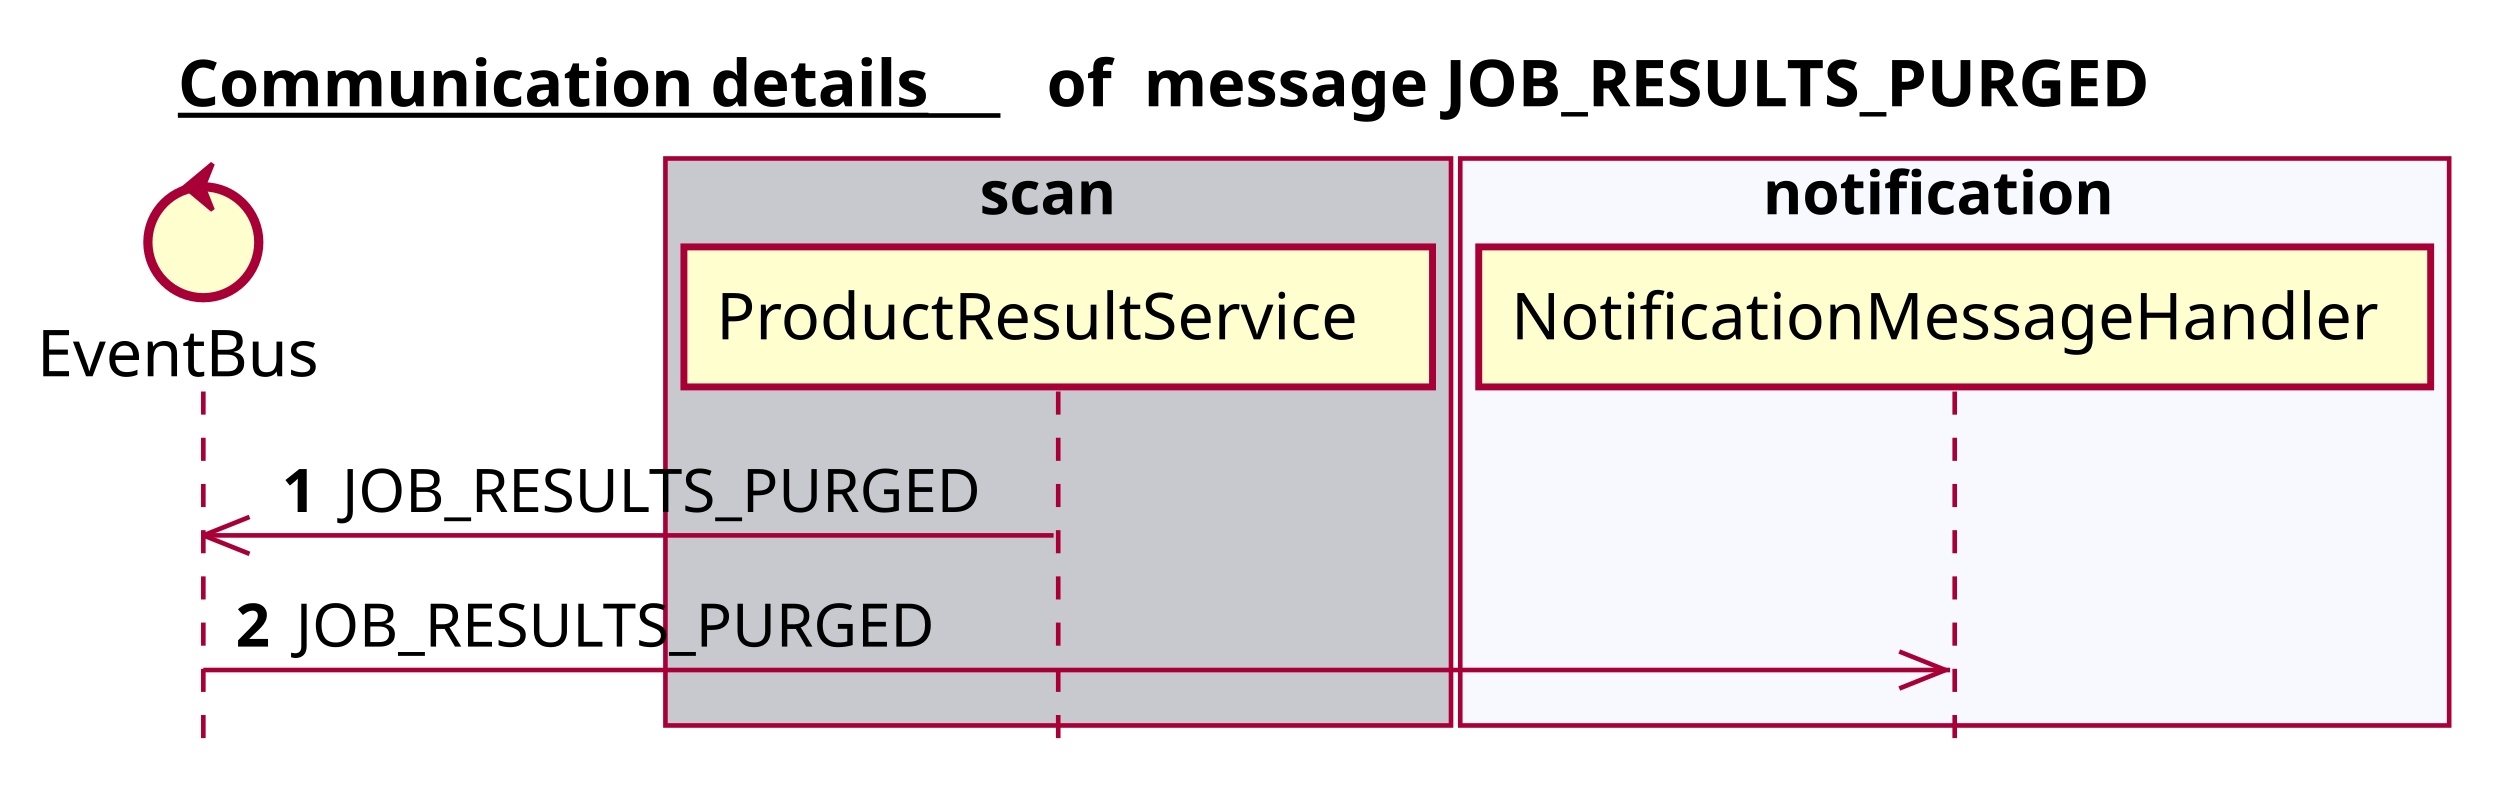
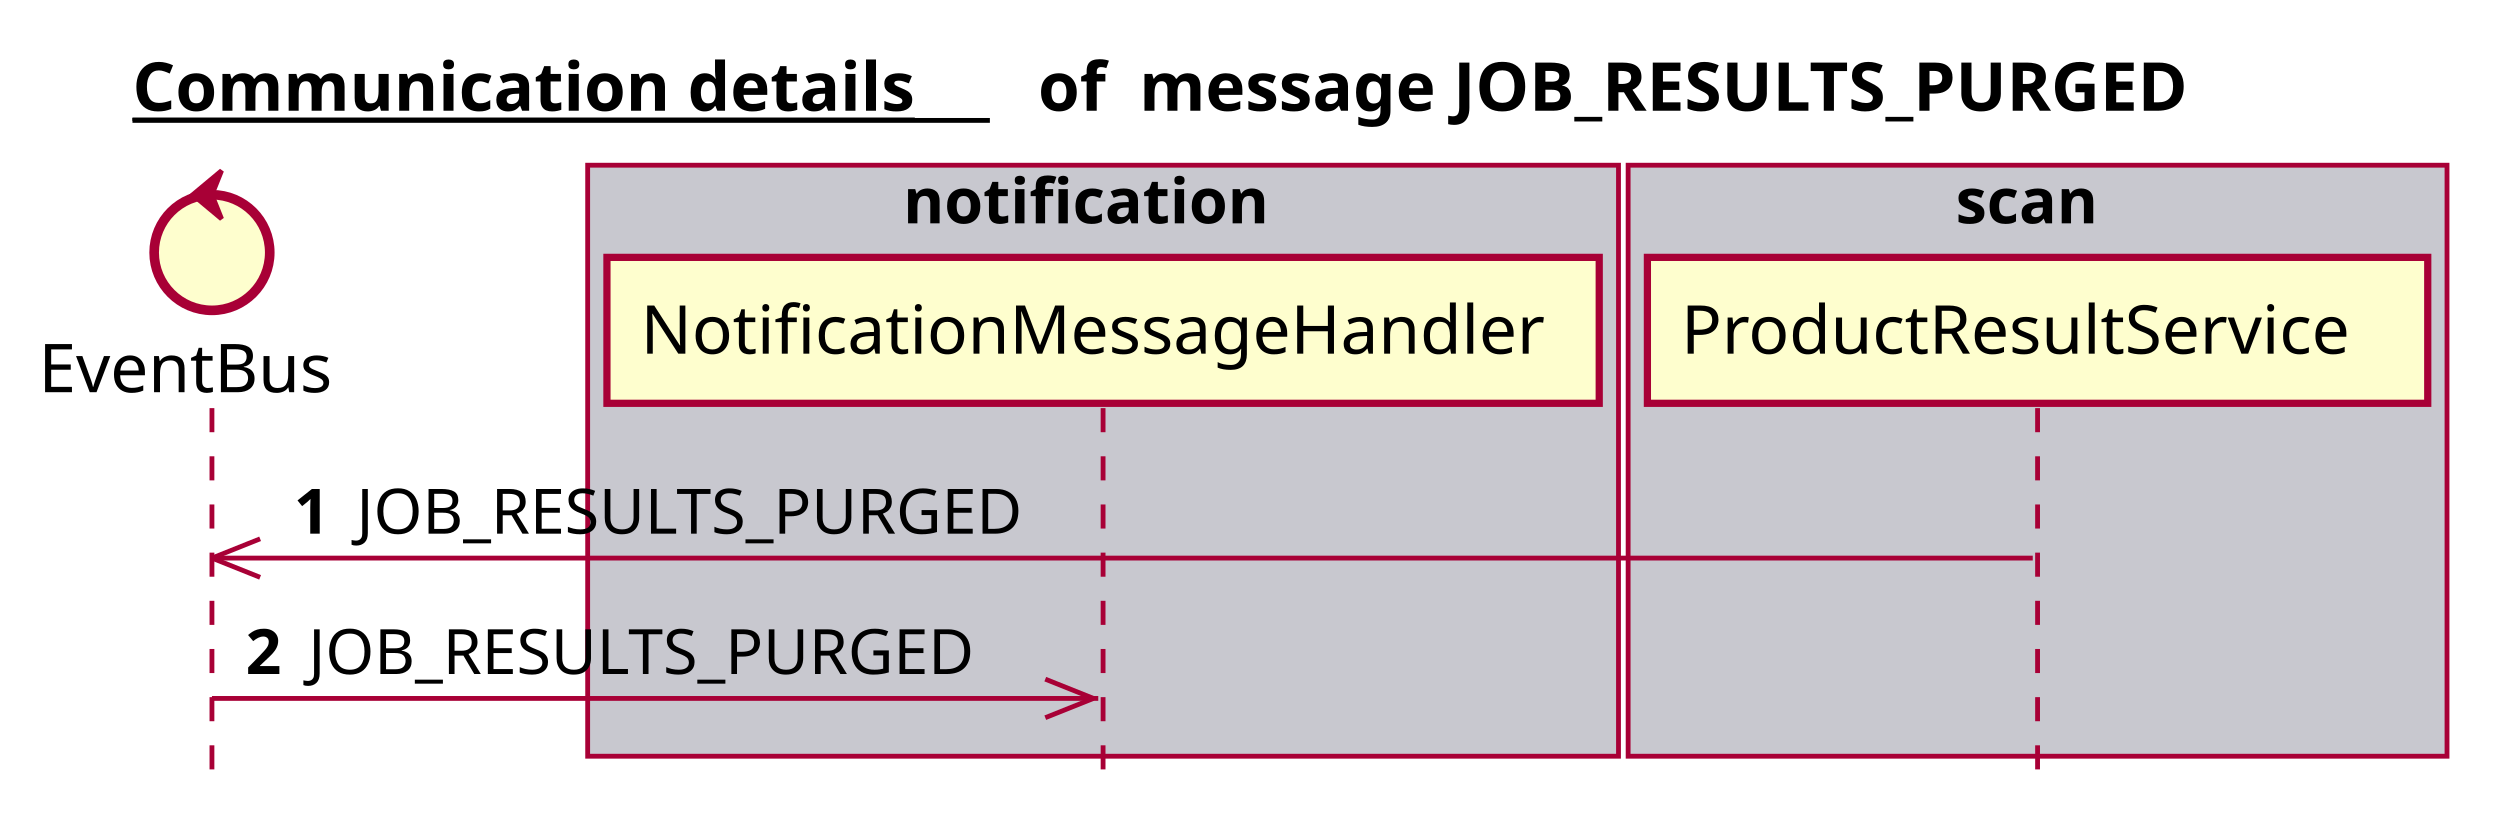
- <svg xmlns="http://www.w3.org/2000/svg" contentScriptType="application/ecmascript" contentStyleType="text/css" height="174px" preserveAspectRatio="none" style="width:541px;height:174px;" version="1.1" viewBox="0 0 541 174" width="541px" zoomAndPan="magnify">
+ <svg xmlns="http://www.w3.org/2000/svg" contentScriptType="application/ecmascript" contentStyleType="text/css" height="174px" preserveAspectRatio="none" style="width:519px;height:174px;" version="1.1" viewBox="0 0 519 174" width="519px" zoomAndPan="magnify">
  <defs />
  <g>
-     <text fill="#000000" font-family="sans-serif" font-size="14" font-weight="bold" lengthAdjust="spacingAndGlyphs" text-decoration="underline" textLength="178" x="38.5" y="22.995">Communication details</text>
-     <line style="stroke: #000000; stroke-width: 1.0;" x1="38.5" x2="216.5" y1="24.995" y2="24.995" />
-     <text fill="#000000" font-family="sans-serif" font-size="14" font-weight="bold" lengthAdjust="spacingAndGlyphs" textLength="16" x="226.5" y="22.995">of</text>
-     <text fill="#000000" font-family="sans-serif" font-size="14" font-weight="bold" lengthAdjust="spacingAndGlyphs" textLength="248" x="247.5" y="22.995">message JOB_RESULTS_PURGED</text>
-     <rect fill="#C8C8CF" height="122.695" style="stroke: #A80036; stroke-width: 1.0;" width="170" x="144" y="34.297" />
-     <text fill="#000000" font-family="sans-serif" font-size="13" font-weight="bold" lengthAdjust="spacingAndGlyphs" textLength="34" x="212" y="46.364">scan</text>
-     <rect fill="#F8F8FF" height="122.695" style="stroke: #A80036; stroke-width: 1.0;" width="214" x="316" y="34.297" />
-     <text fill="#000000" font-family="sans-serif" font-size="13" font-weight="bold" lengthAdjust="spacingAndGlyphs" textLength="83" x="381.5" y="46.364">notification</text>
+     <text fill="#000000" font-family="sans-serif" font-size="14" font-weight="bold" lengthAdjust="spacingAndGlyphs" text-decoration="underline" textLength="178" x="27.5" y="22.995">Communication details</text>
+     <line style="stroke: #000000; stroke-width: 1.0;" x1="27.5" x2="205.5" y1="24.995" y2="24.995" />
+     <text fill="#000000" font-family="sans-serif" font-size="14" font-weight="bold" lengthAdjust="spacingAndGlyphs" textLength="16" x="215.5" y="22.995">of</text>
+     <text fill="#000000" font-family="sans-serif" font-size="14" font-weight="bold" lengthAdjust="spacingAndGlyphs" textLength="248" x="236.5" y="22.995">message JOB_RESULTS_PURGED</text>
+     <rect fill="#C8C8CF" height="122.695" style="stroke: #A80036; stroke-width: 1.0;" width="214" x="122" y="34.297" />
+     <text fill="#000000" font-family="sans-serif" font-size="13" font-weight="bold" lengthAdjust="spacingAndGlyphs" textLength="83" x="187.5" y="46.364">notification</text>
+     <rect fill="#C8C8CF" height="122.695" style="stroke: #A80036; stroke-width: 1.0;" width="170" x="338" y="34.297" />
+     <text fill="#000000" font-family="sans-serif" font-size="13" font-weight="bold" lengthAdjust="spacingAndGlyphs" textLength="34" x="406" y="46.364">scan</text>
    <line style="stroke: #A80036; stroke-width: 1.0; stroke-dasharray: 5.0,5.0;" x1="44" x2="44" y1="84.727" y2="162.992" />
    <line style="stroke: #A80036; stroke-width: 1.0; stroke-dasharray: 5.0,5.0;" x1="229" x2="229" y1="84.727" y2="162.992" />
    <line style="stroke: #A80036; stroke-width: 1.0; stroke-dasharray: 5.0,5.0;" x1="423" x2="423" y1="84.727" y2="162.992" />
    <text fill="#000000" font-family="sans-serif" font-size="14" lengthAdjust="spacingAndGlyphs" textLength="66" x="8" y="81.425">EventBus</text>
    <ellipse cx="44" cy="52.43" fill="#FEFECE" rx="12" ry="12" style="stroke: #A80036; stroke-width: 2.0;" />
    <polygon fill="#A80036" points="40,40.43,46,35.43,44,40.43,46,45.43,40,40.43" style="stroke: #A80036; stroke-width: 1.0;" />
-     <rect fill="#FEFECE" height="30.297" style="stroke: #A80036; stroke-width: 1.5;" width="162" x="148" y="53.43" />
-     <text fill="#000000" font-family="sans-serif" font-size="14" lengthAdjust="spacingAndGlyphs" textLength="148" x="155" y="73.425">ProductResultService</text>
-     <rect fill="#FEFECE" height="30.297" style="stroke: #A80036; stroke-width: 1.5;" width="206" x="320" y="53.43" />
-     <text fill="#000000" font-family="sans-serif" font-size="14" lengthAdjust="spacingAndGlyphs" textLength="192" x="327" y="73.425">NotificationMessageHandler</text>
+     <rect fill="#FEFECE" height="30.297" style="stroke: #A80036; stroke-width: 1.5;" width="206" x="126" y="53.43" />
+     <text fill="#000000" font-family="sans-serif" font-size="14" lengthAdjust="spacingAndGlyphs" textLength="192" x="133" y="73.425">NotificationMessageHandler</text>
+     <rect fill="#FEFECE" height="30.297" style="stroke: #A80036; stroke-width: 1.5;" width="162" x="342" y="53.43" />
+     <text fill="#000000" font-family="sans-serif" font-size="14" lengthAdjust="spacingAndGlyphs" textLength="148" x="349" y="73.425">ProductResultService</text>
    <line style="stroke: #A80036; stroke-width: 1.0;" x1="44" x2="54" y1="115.859" y2="111.859" />
    <line style="stroke: #A80036; stroke-width: 1.0;" x1="44" x2="54" y1="115.859" y2="119.859" />
-     <line style="stroke: #A80036; stroke-width: 1.0;" x1="44" x2="228" y1="115.859" y2="115.859" />
+     <line style="stroke: #A80036; stroke-width: 1.0;" x1="44" x2="422" y1="115.859" y2="115.859" />
    <text fill="#000000" font-family="sans-serif" font-size="13" font-weight="bold" lengthAdjust="spacingAndGlyphs" textLength="9" x="61" y="110.793">1</text>
    <text fill="#000000" font-family="sans-serif" font-size="13" lengthAdjust="spacingAndGlyphs" textLength="148" x="74" y="110.793">JOB_RESULTS_PURGED</text>
-     <line style="stroke: #A80036; stroke-width: 1.0;" x1="421" x2="411" y1="144.992" y2="140.992" />
-     <line style="stroke: #A80036; stroke-width: 1.0;" x1="421" x2="411" y1="144.992" y2="148.992" />
-     <line style="stroke: #A80036; stroke-width: 1.0;" x1="44" x2="422" y1="144.992" y2="144.992" />
+     <line style="stroke: #A80036; stroke-width: 1.0;" x1="227" x2="217" y1="144.992" y2="140.992" />
+     <line style="stroke: #A80036; stroke-width: 1.0;" x1="227" x2="217" y1="144.992" y2="148.992" />
+     <line style="stroke: #A80036; stroke-width: 1.0;" x1="44" x2="228" y1="144.992" y2="144.992" />
    <text fill="#000000" font-family="sans-serif" font-size="13" font-weight="bold" lengthAdjust="spacingAndGlyphs" textLength="9" x="51" y="139.926">2</text>
    <text fill="#000000" font-family="sans-serif" font-size="13" lengthAdjust="spacingAndGlyphs" textLength="148" x="64" y="139.926">JOB_RESULTS_PURGED</text>
  </g>
</svg>
